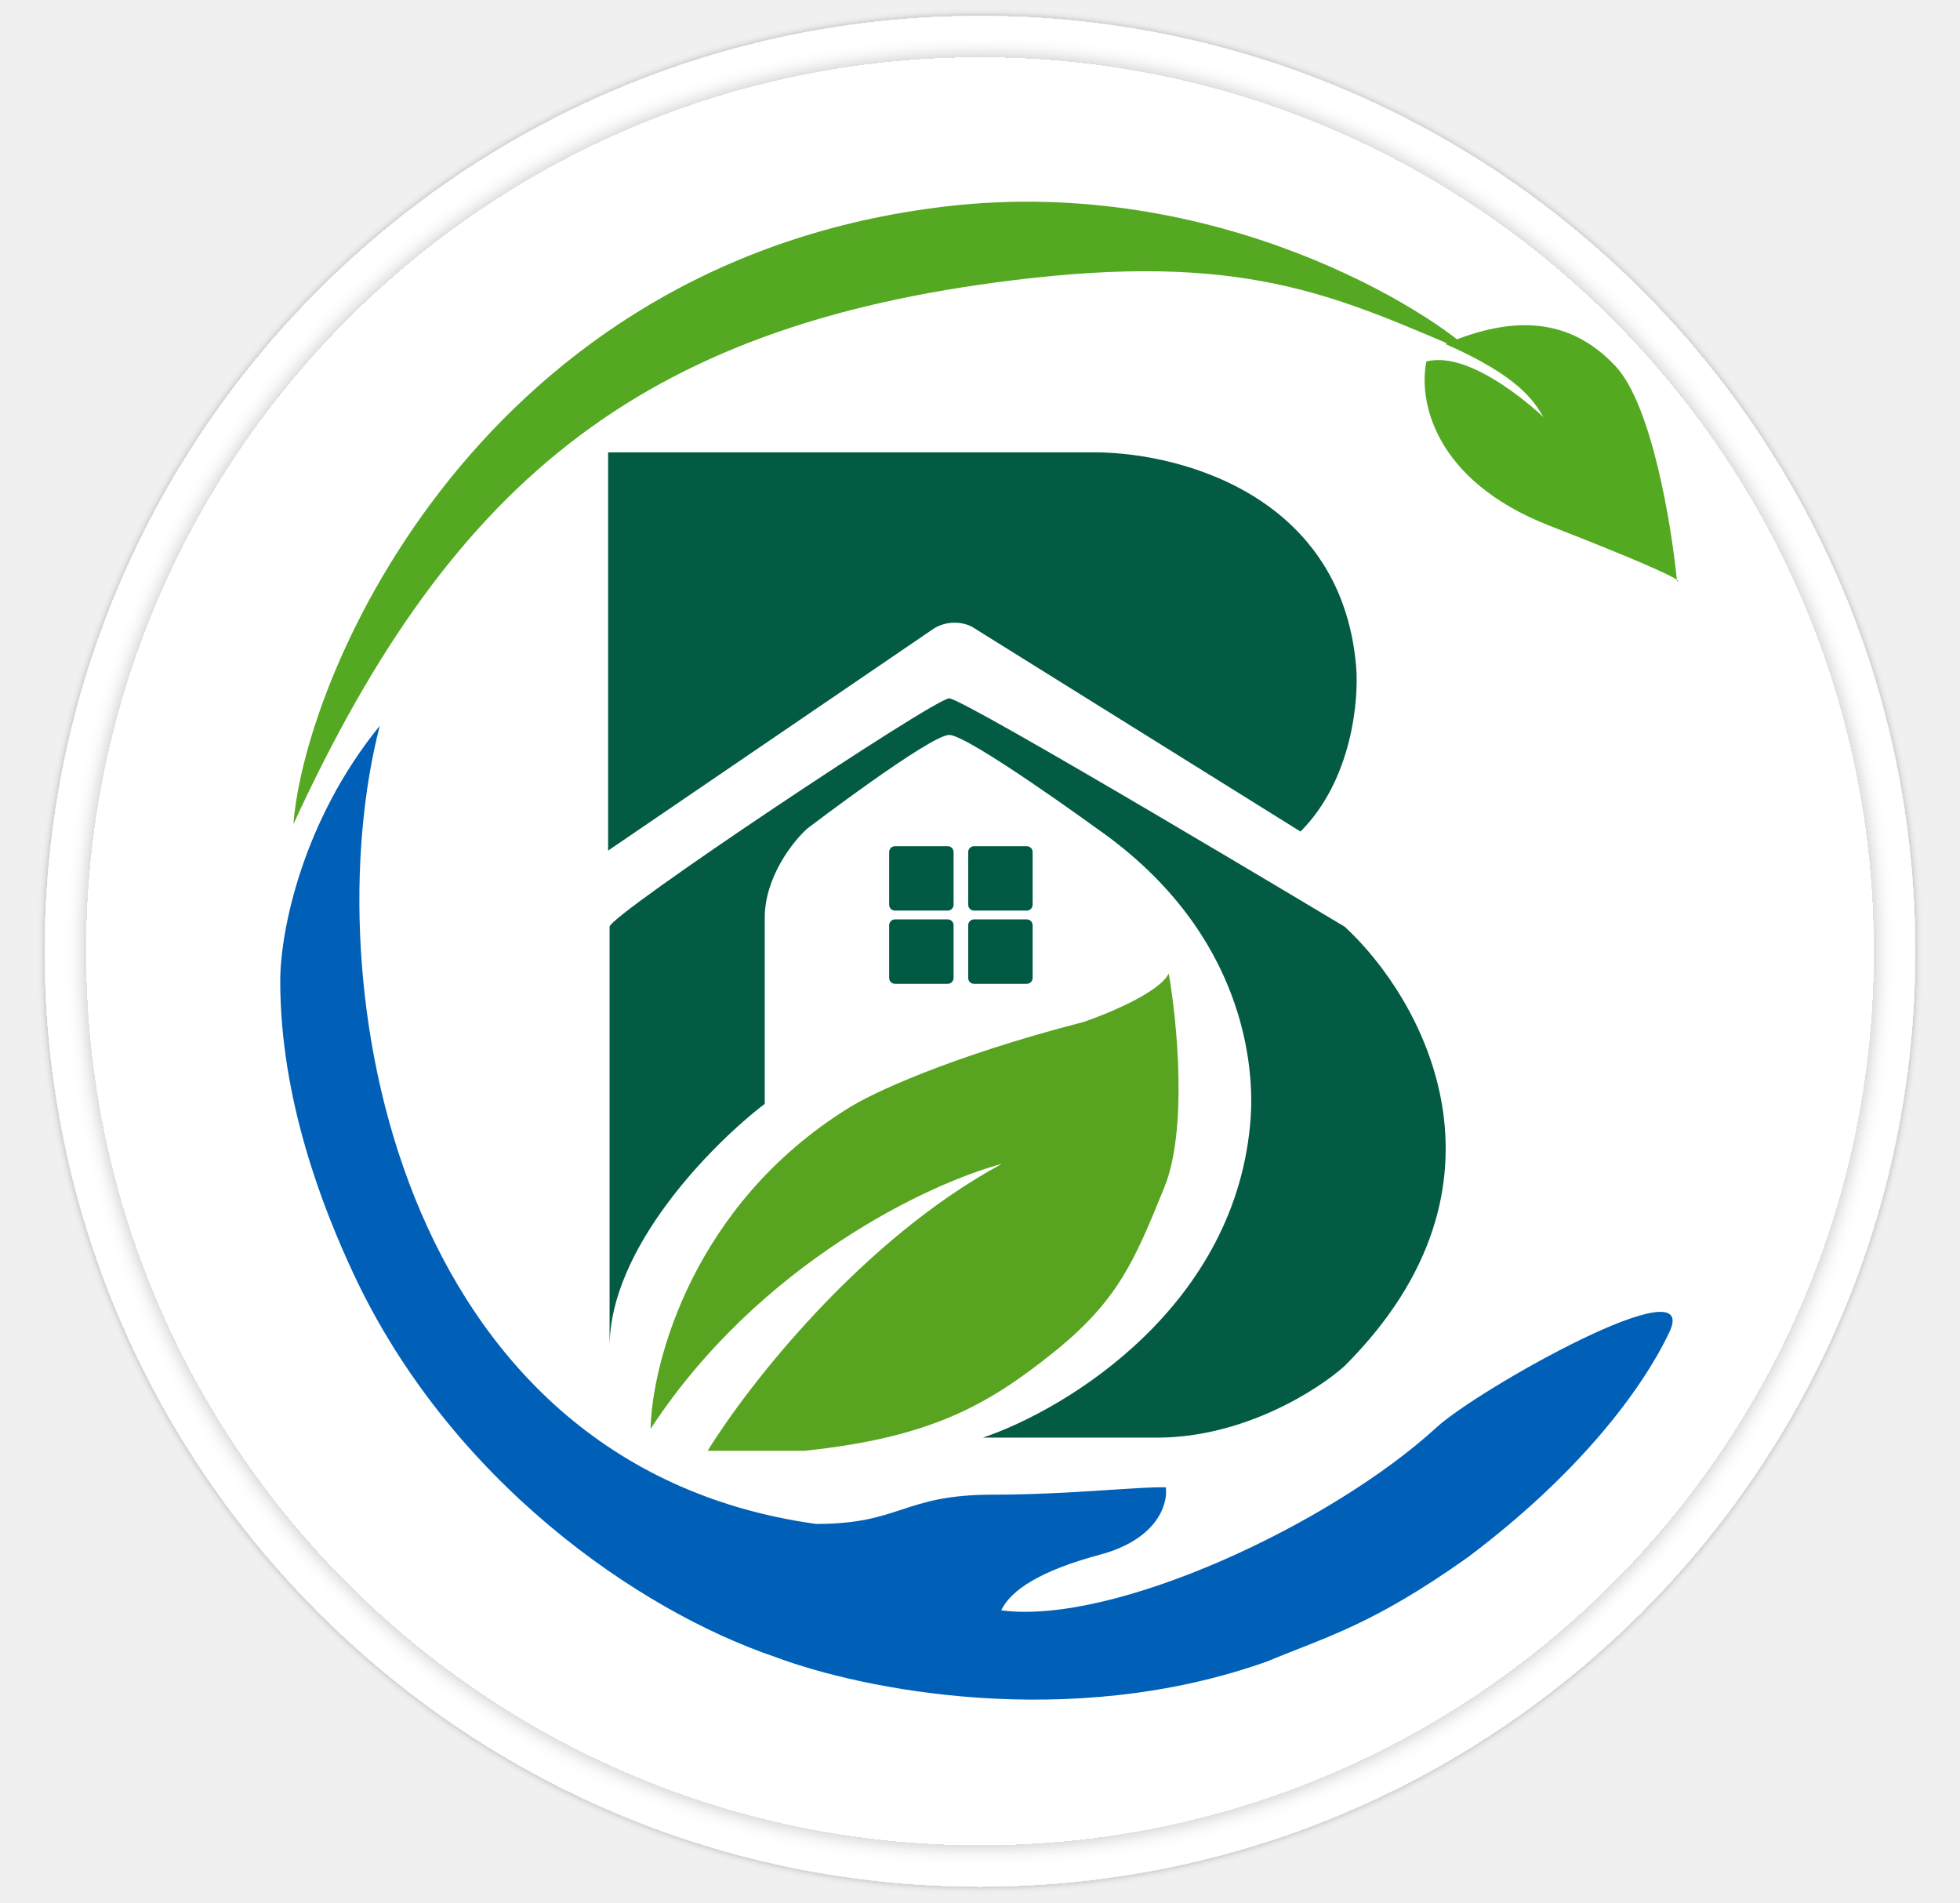
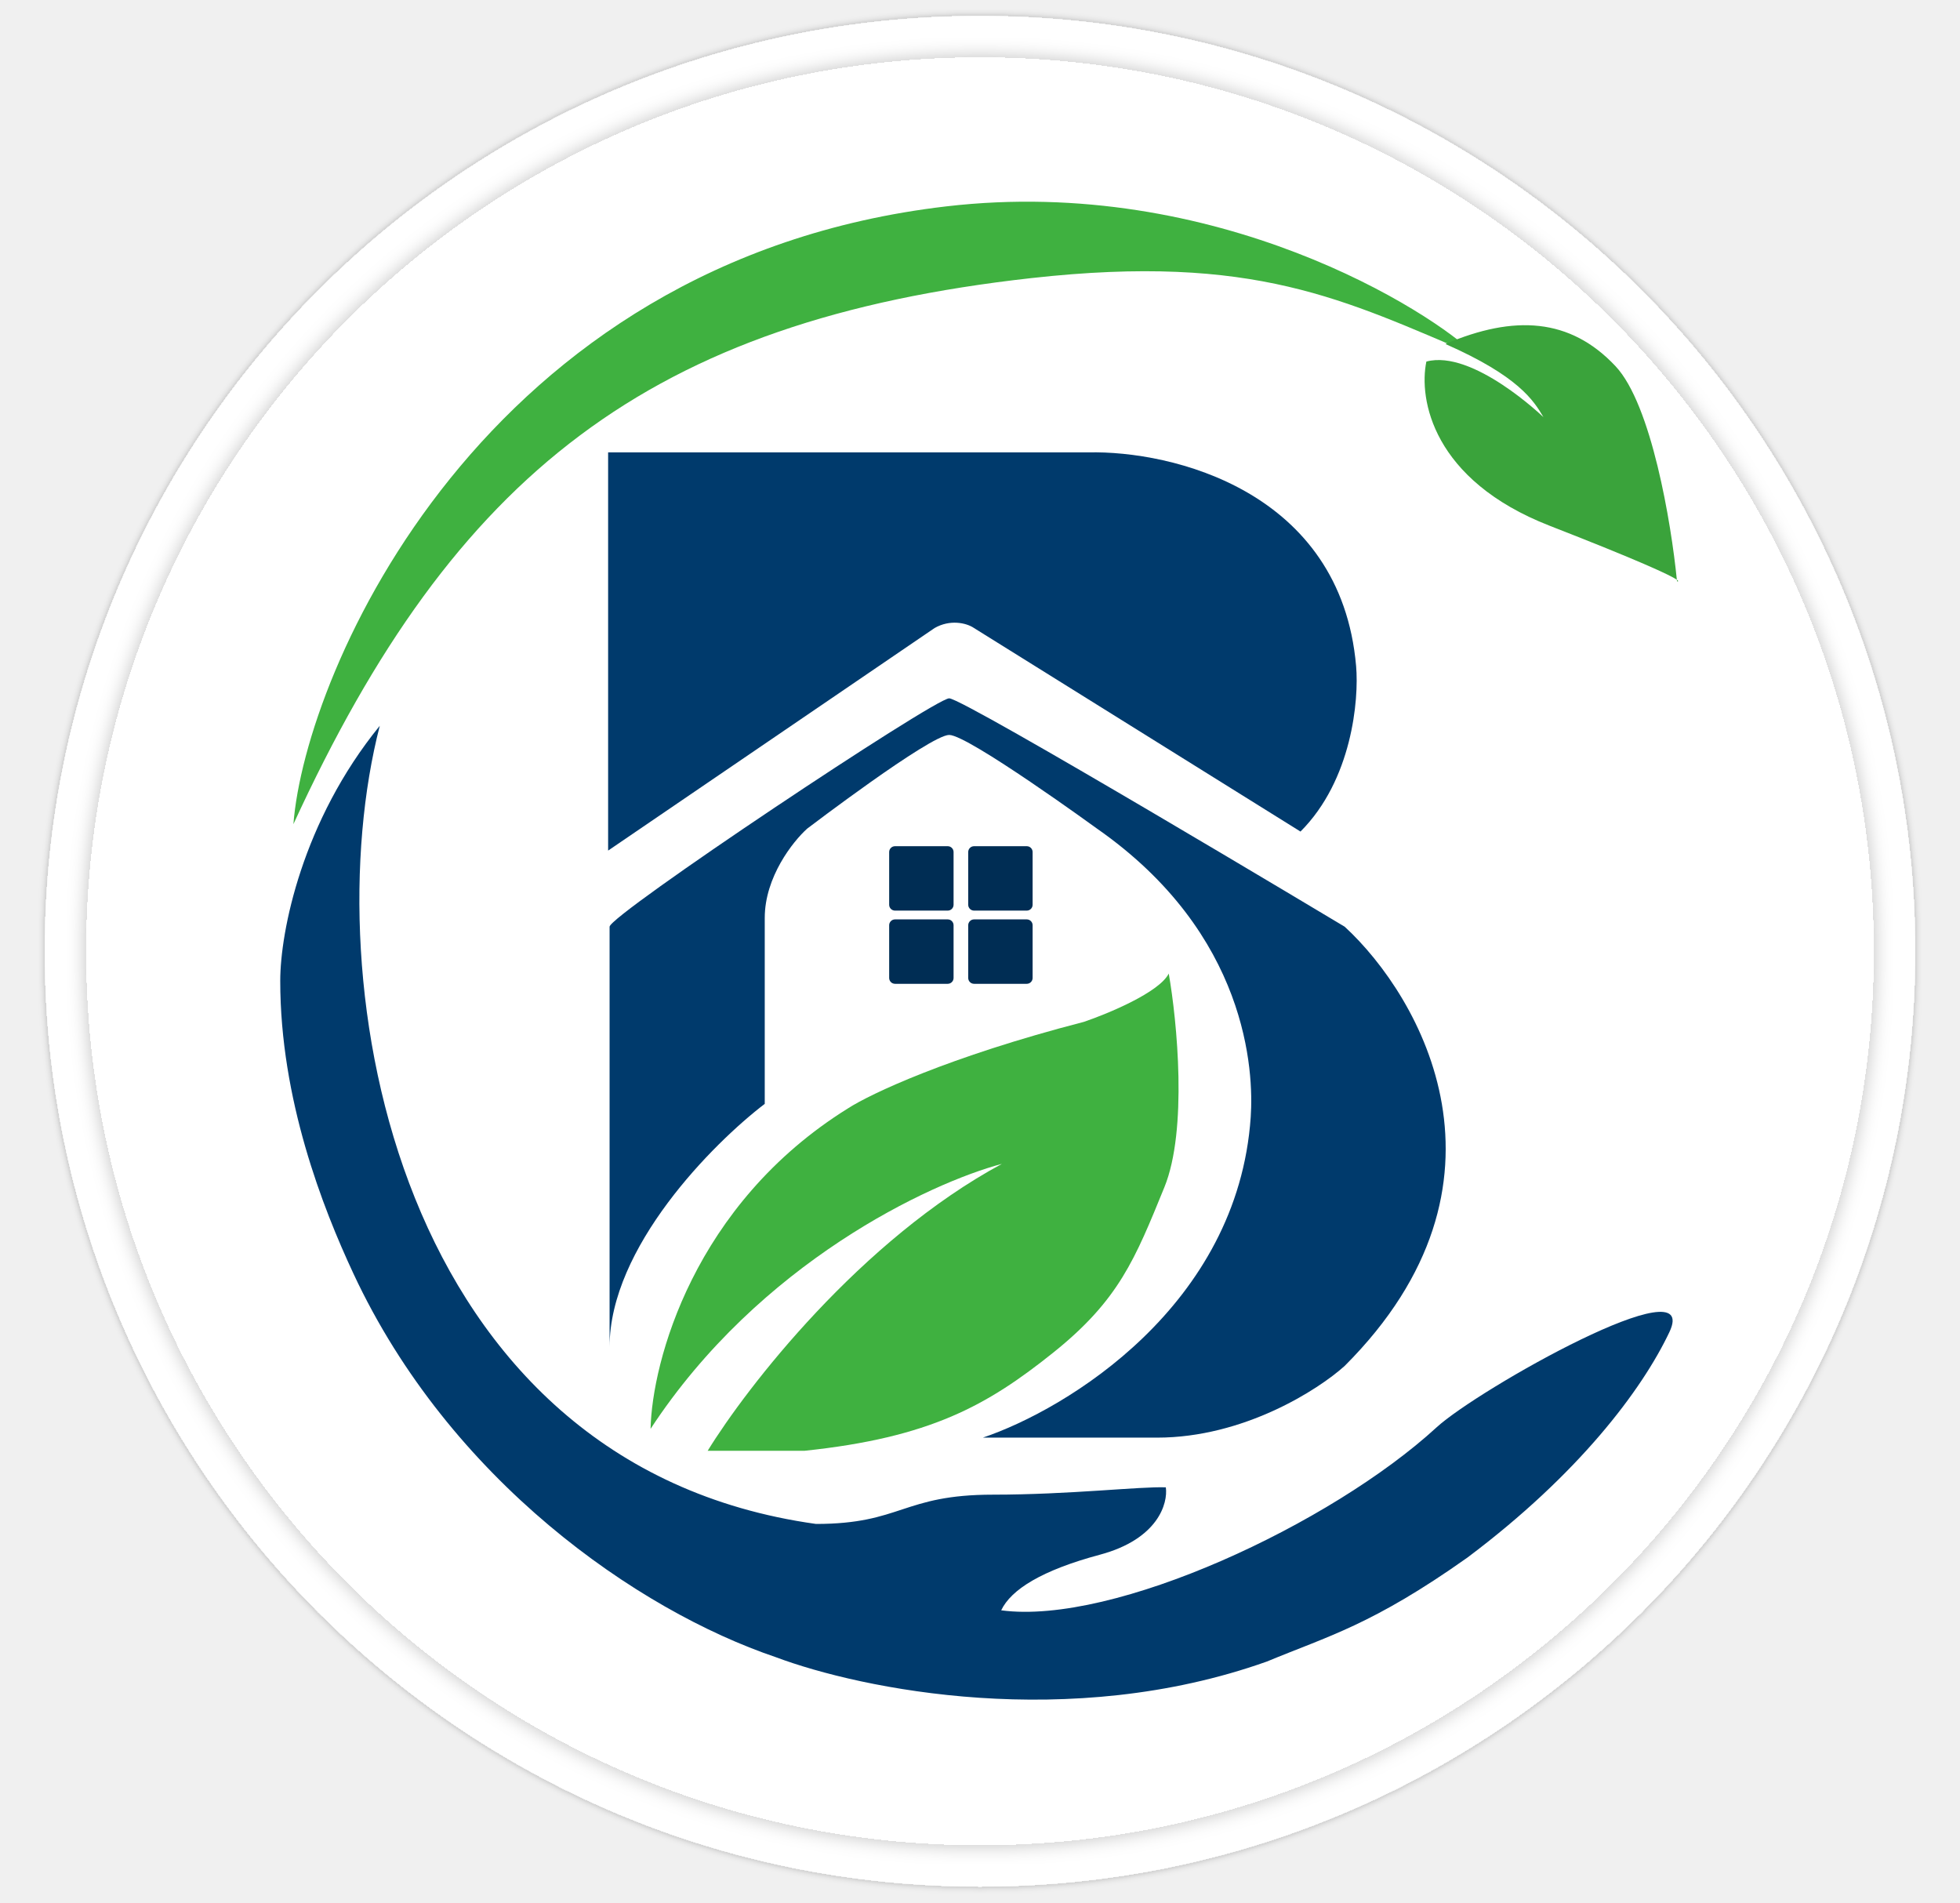
<svg xmlns="http://www.w3.org/2000/svg" width="612" height="594" viewBox="0 0 612 594" fill="none">
  <g filter="url(#filter0_d_1588_240)">
    <circle cx="306" cy="297" r="292" fill="white" />
  </g>
  <g filter="url(#filter1_d_1588_240)">
    <circle cx="306" cy="297" r="279" fill="white" />
  </g>
-   <path d="M460.912 111.053C419.776 93.685 391.925 79.026 321.972 86.829C203.138 100.084 142.017 147.617 91.616 257.311C95.272 209.777 150.57 81.344 295.458 64.433C380.013 54.564 447.2 97.341 460.912 111.053Z" fill="#55A822" />
-   <path d="M483.873 164.146C447.309 149.886 442.94 124.612 445.378 112.881C459.901 108.99 481.942 130.249 481.942 130.249C478.895 125.069 474.172 117.452 451.32 107.397C472.801 98.255 490.272 99.244 504.441 114.327C515.664 126.274 521.839 163.405 523.586 180.995C524.168 181.406 524.089 181.549 523.637 181.514C523.621 181.343 523.604 181.17 523.586 180.995C521.619 179.605 512.093 175.152 483.873 164.146Z" fill="#53A920" />
-   <path d="M264.84 346.001C216.575 375.984 203.595 425.225 203.138 446.097C237.143 394.175 290.436 369.311 312.831 363.369C268.777 387.136 233.23 432.994 220.963 452.953H251.129C290.436 448.839 308.261 438.784 328.828 422.33C349.396 405.876 354.424 393.078 363.565 370.682C370.878 352.766 367.526 318.73 364.936 303.952C362.011 309.802 346.044 316.445 338.427 319.035C296.012 330.004 271.696 341.583 264.84 346.001Z" fill="#58A320" />
-   <path d="M190.34 289.326C190.34 336.86 190.34 363.369 190.34 420.501C190.34 389.422 222.639 356.97 238.788 344.63V286.584C238.788 273.786 247.625 262.664 252.043 258.703C252.043 258.703 290.436 229.452 296.378 229.452C302.32 229.452 342.54 258.703 342.54 258.703C389.709 291.611 391.499 334.575 390.531 348.743C386.509 407.612 333.095 440.003 306.89 448.839H361.28C388.337 448.839 411.617 433.908 419.875 426.443C476.988 369.329 443.672 311.234 419.875 289.326C419.875 289.326 300.948 218.025 296.378 218.025C291.808 218.025 190.341 285.67 190.34 289.326Z" fill="#035B43" />
-   <rect x="277.638" y="264.188" width="20.11" height="20.11" rx="1.828" fill="#005943" />
-   <rect x="277.638" y="287.041" width="20.11" height="20.11" rx="1.828" fill="#005943" />
-   <rect x="302.319" y="264.188" width="20.11" height="20.11" rx="1.828" fill="#005943" />
-   <path d="M189.883 141.24V265.559L291.807 196.087C296.556 193.344 301.709 194.411 304.147 196.087L406.071 259.618C422.159 243.529 424.353 218.482 423.439 207.97C418.686 153.123 365.697 140.63 339.798 141.24H189.883Z" fill="#035B43" />
-   <rect x="302.319" y="287.041" width="20.11" height="20.11" rx="1.828" fill="#005943" />
-   <path d="M118.585 226.596C98.017 306.216 123.155 457.41 254.786 475.785C281.512 475.785 281.754 466.643 310.091 466.643C333.996 466.643 355.95 464.053 364.024 464.358C364.729 469.34 361.603 480.521 343.457 485.383C325.311 490.245 315.72 496.245 312.616 502.751C347.81 507.474 415.704 475.785 448.577 445.619C461.527 433.735 531.49 394.337 521.252 415.91C512.668 433.998 492.914 460.245 458.178 486.297C428.469 507.321 414.758 510.78 395.561 518.748C333.858 540.687 269.043 527.432 242.229 517.377C199.026 502.751 140.431 462.073 110.357 397.628C100.759 377.06 87.503 343.238 87.505 306.216C87.506 290.817 94.361 256.305 118.585 226.596Z" fill="#0060B7" />
+   <path d="M460.912 111.053C419.776 93.685 391.925 79.026 321.972 86.829C203.138 100.084 142.017 147.617 91.616 257.311C95.272 209.777 150.57 81.344 295.458 64.433C380.013 54.564 447.2 97.341 460.912 111.053Z" fill="#3FB140" />
+   <path d="M483.873 164.146C447.309 149.886 442.94 124.612 445.378 112.881C459.901 108.99 481.942 130.249 481.942 130.249C478.895 125.069 474.172 117.452 451.32 107.397C472.801 98.255 490.272 99.244 504.441 114.327C515.664 126.274 521.839 163.405 523.586 180.995C524.168 181.406 524.089 181.549 523.637 181.514C523.621 181.343 523.604 181.17 523.586 180.995C521.619 179.605 512.093 175.152 483.873 164.146Z" fill="#3AA33B" />
+   <path d="M264.84 346.001C216.575 375.984 203.595 425.225 203.138 446.097C237.143 394.175 290.436 369.311 312.831 363.369C268.777 387.136 233.23 432.994 220.963 452.953H251.129C290.436 448.839 308.261 438.784 328.828 422.33C349.396 405.876 354.424 393.078 363.565 370.682C370.878 352.766 367.526 318.73 364.936 303.952C362.011 309.802 346.044 316.445 338.427 319.035C296.012 330.004 271.696 341.583 264.84 346.001Z" fill="#3FB140" />
+   <path d="M190.34 289.326C190.34 336.86 190.34 363.369 190.34 420.501C190.34 389.422 222.639 356.97 238.788 344.63V286.584C238.788 273.786 247.625 262.664 252.043 258.703C252.043 258.703 290.436 229.452 296.378 229.452C302.32 229.452 342.54 258.703 342.54 258.703C389.709 291.611 391.499 334.575 390.531 348.743C386.509 407.612 333.095 440.003 306.89 448.839H361.28C388.337 448.839 411.617 433.908 419.875 426.443C476.988 369.329 443.672 311.234 419.875 289.326C419.875 289.326 300.948 218.025 296.378 218.025C291.808 218.025 190.341 285.67 190.34 289.326Z" fill="#003A6C" />
+   <rect x="277.638" y="264.188" width="20.11" height="20.11" rx="1.828" fill="#002D54" />
+   <rect x="277.638" y="287.041" width="20.11" height="20.11" rx="1.828" fill="#002D54" />
+   <rect x="302.319" y="264.188" width="20.11" height="20.11" rx="1.828" fill="#002D54" />
+   <path d="M189.883 141.24V265.559L291.807 196.087C296.556 193.344 301.709 194.411 304.147 196.087L406.071 259.618C422.159 243.529 424.353 218.482 423.439 207.97C418.686 153.123 365.697 140.63 339.798 141.24H189.883Z" fill="#003A6C" />
+   <rect x="302.319" y="287.041" width="20.11" height="20.11" rx="1.828" fill="#002D54" />
+   <path d="M118.585 226.596C98.017 306.216 123.155 457.41 254.786 475.785C281.512 475.785 281.754 466.643 310.091 466.643C333.996 466.643 355.95 464.053 364.024 464.358C364.729 469.34 361.603 480.521 343.457 485.383C325.311 490.245 315.72 496.245 312.616 502.751C347.81 507.474 415.704 475.785 448.577 445.619C461.527 433.735 531.49 394.337 521.252 415.91C512.668 433.998 492.914 460.245 458.178 486.297C428.469 507.321 414.758 510.78 395.561 518.748C333.858 540.687 269.043 527.432 242.229 517.377C199.026 502.751 140.431 462.073 110.357 397.628C100.759 377.06 87.503 343.238 87.505 306.216C87.506 290.817 94.361 256.305 118.585 226.596Z" fill="#003A6C" />
  <defs>
    <filter id="filter0_d_1588_240" x="12" y="3" width="588" height="588" filterUnits="userSpaceOnUse" color-interpolation-filters="sRGB">
      <feFlood flood-opacity="0" result="BackgroundImageFix" />
      <feColorMatrix in="SourceAlpha" type="matrix" values="0 0 0 0 0 0 0 0 0 0 0 0 0 0 0 0 0 0 127 0" result="hardAlpha" />
      <feOffset />
      <feGaussianBlur stdDeviation="1" />
      <feComposite in2="hardAlpha" operator="out" />
      <feColorMatrix type="matrix" values="0 0 0 0 0 0 0 0 0 0 0 0 0 0 0 0 0 0 0.25 0" />
      <feBlend mode="normal" in2="BackgroundImageFix" result="effect1_dropShadow_1588_240" />
      <feBlend mode="normal" in="SourceGraphic" in2="effect1_dropShadow_1588_240" result="shape" />
    </filter>
    <filter id="filter1_d_1588_240" x="21.2" y="12.2" width="569.6" height="569.6" filterUnits="userSpaceOnUse" color-interpolation-filters="sRGB">
      <feFlood flood-opacity="0" result="BackgroundImageFix" />
      <feColorMatrix in="SourceAlpha" type="matrix" values="0 0 0 0 0 0 0 0 0 0 0 0 0 0 0 0 0 0 127 0" result="hardAlpha" />
      <feOffset />
      <feGaussianBlur stdDeviation="2.9" />
      <feComposite in2="hardAlpha" operator="out" />
      <feColorMatrix type="matrix" values="0 0 0 0 0 0 0 0 0 0 0 0 0 0 0 0 0 0 0.25 0" />
      <feBlend mode="normal" in2="BackgroundImageFix" result="effect1_dropShadow_1588_240" />
      <feBlend mode="normal" in="SourceGraphic" in2="effect1_dropShadow_1588_240" result="shape" />
    </filter>
  </defs>
</svg>
